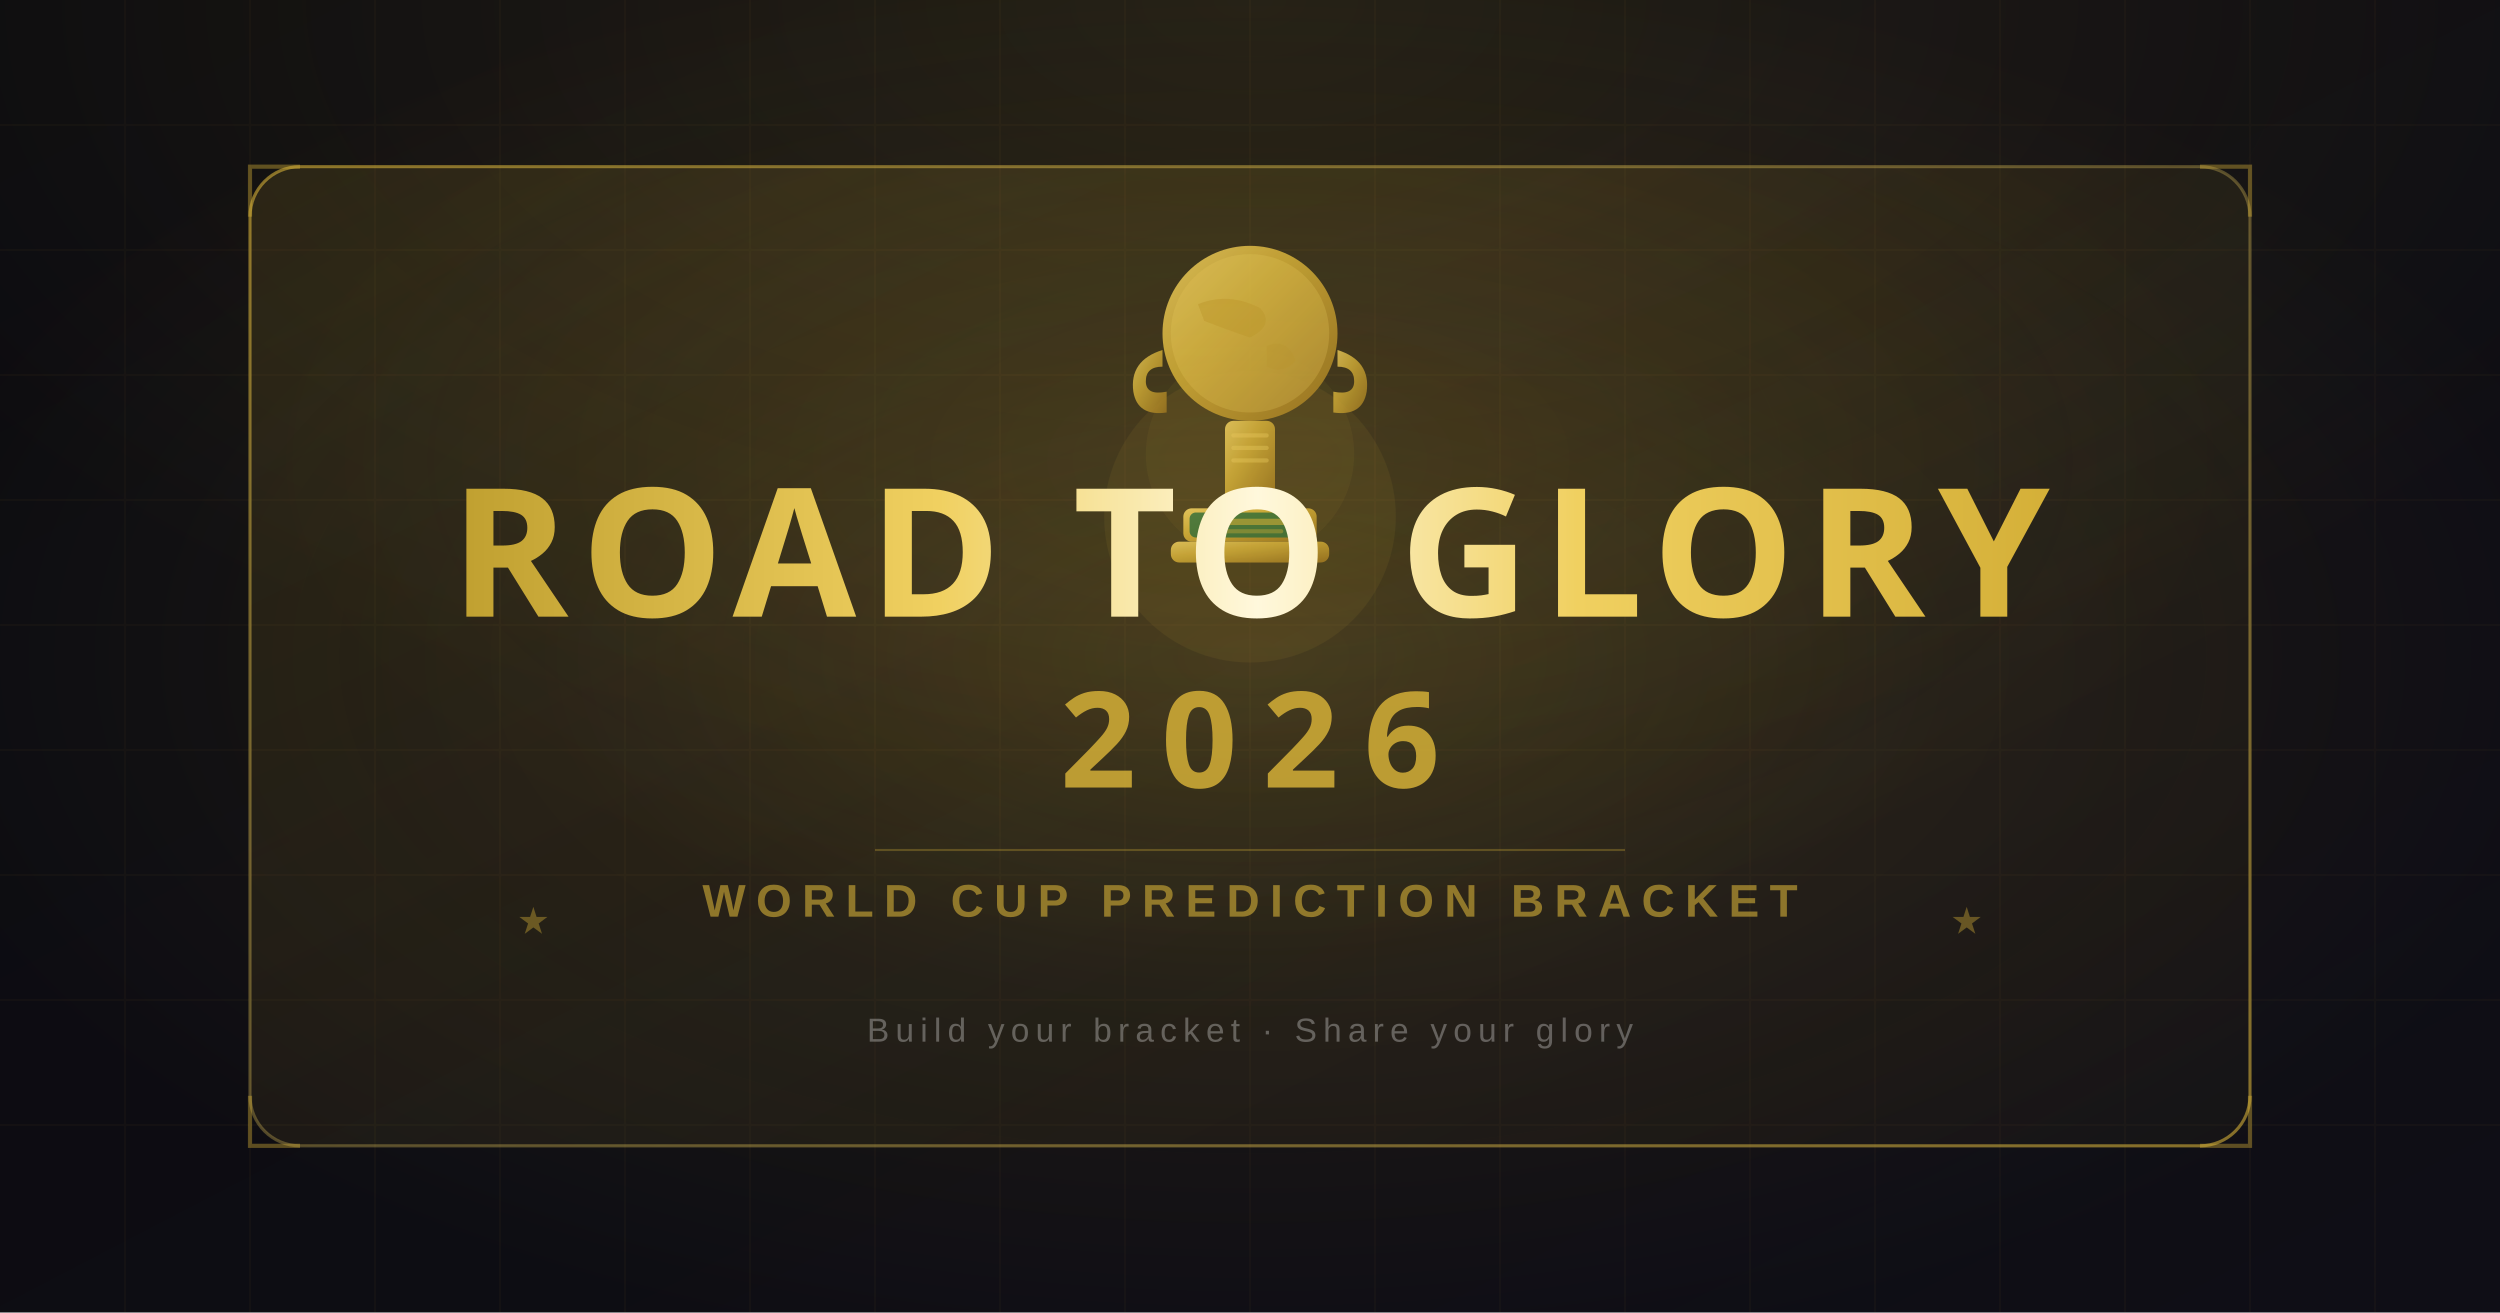
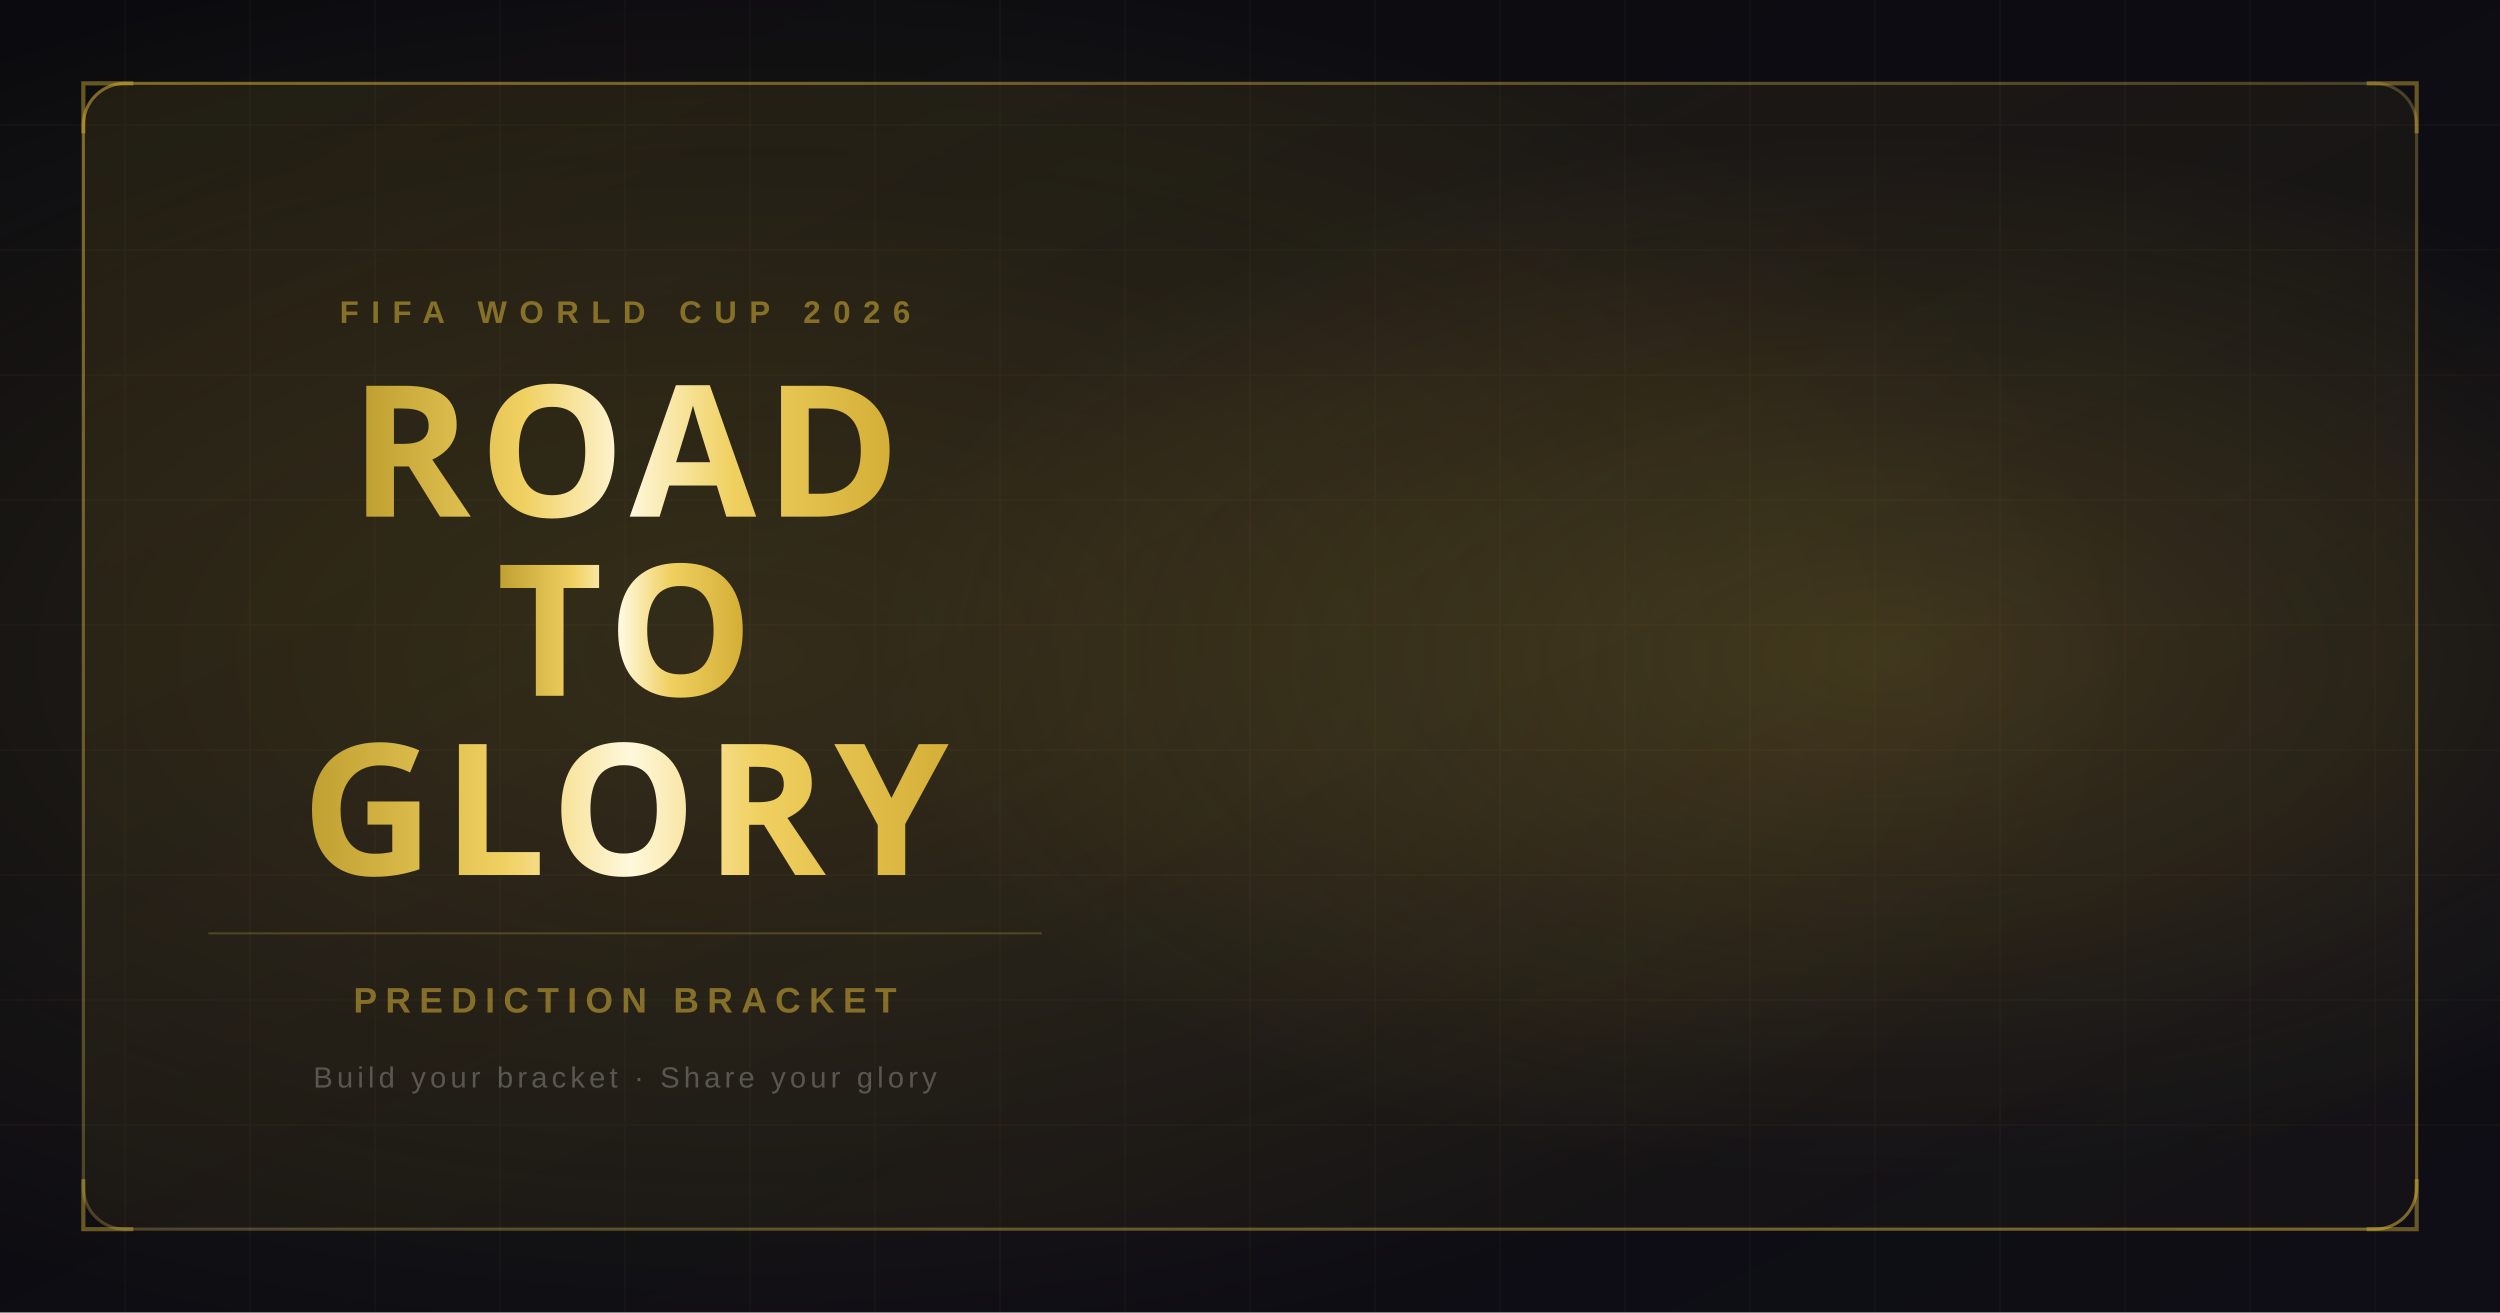
<svg xmlns="http://www.w3.org/2000/svg" width="1200" height="630" viewBox="0 0 1200 630">
  <defs>
    <linearGradient id="bg" x1="0%" y1="0%" x2="100%" y2="100%">
      <stop offset="0%" style="stop-color:#0b0b0f" />
      <stop offset="100%" style="stop-color:#0f0e16" />
    </linearGradient>
    <linearGradient id="goldTitle" x1="0%" y1="0%" x2="100%" y2="0%">
      <stop offset="0%" style="stop-color:#C0A030" />
      <stop offset="30%" style="stop-color:#F0D060" />
      <stop offset="50%" style="stop-color:#fff8dc" />
      <stop offset="70%" style="stop-color:#F0D060" />
      <stop offset="100%" style="stop-color:#D4AF37" />
    </linearGradient>
-     <radialGradient id="centerGlow" cx="50%" cy="50%" r="55%">
-       <stop offset="0%" style="stop-color:#D4AF37;stop-opacity:0.18" />
-       <stop offset="50%" style="stop-color:#D4AF37;stop-opacity:0.06" />
+     <radialGradient id="leftGlow" cx="30%" cy="50%" r="55%">
+       <stop offset="0%" style="stop-color:#D4AF37;stop-opacity:0.14" />
      <stop offset="100%" style="stop-color:#D4AF37;stop-opacity:0" />
    </radialGradient>
-     <radialGradient id="topGlow" cx="50%" cy="0%" r="60%">
-       <stop offset="0%" style="stop-color:#D4AF37;stop-opacity:0.12" />
+     <radialGradient id="rightGlow" cx="75%" cy="50%" r="40%">
+       <stop offset="0%" style="stop-color:#D4AF37;stop-opacity:0.2" />
      <stop offset="100%" style="stop-color:#D4AF37;stop-opacity:0" />
    </radialGradient>
    <linearGradient id="cardBg" x1="0%" y1="0%" x2="100%" y2="100%">
-       <stop offset="0%" style="stop-color:#D4AF37;stop-opacity:0.12" />
-       <stop offset="100%" style="stop-color:#D4AF37;stop-opacity:0.03" />
+       <stop offset="0%" style="stop-color:#D4AF37;stop-opacity:0.10" />
+       <stop offset="100%" style="stop-color:#D4AF37;stop-opacity:0.02" />
    </linearGradient>
    <linearGradient id="borderGrad" x1="0%" y1="0%" x2="100%" y2="100%">
-       <stop offset="0%" style="stop-color:#D4AF37;stop-opacity:0.6" />
-       <stop offset="50%" style="stop-color:#F0D060;stop-opacity:0.3" />
-       <stop offset="100%" style="stop-color:#D4AF37;stop-opacity:0.6" />
+       <stop offset="0%" style="stop-color:#D4AF37;stop-opacity:0.55" />
+       <stop offset="50%" style="stop-color:#F0D060;stop-opacity:0.25" />
+       <stop offset="100%" style="stop-color:#D4AF37;stop-opacity:0.55" />
    </linearGradient>
-     <linearGradient id="trophyGold" x1="0%" y1="0%" x2="100%" y2="100%">
-       <stop offset="0%" style="stop-color:#F0D060" />
-       <stop offset="40%" style="stop-color:#D4AF37" />
-       <stop offset="100%" style="stop-color:#A07820" />
+     <linearGradient id="divider" x1="0%" y1="0%" x2="0%" y2="100%">
+       <stop offset="0%" style="stop-color:#D4AF37;stop-opacity:0" />
+       <stop offset="30%" style="stop-color:#D4AF37;stop-opacity:0.35" />
+       <stop offset="70%" style="stop-color:#D4AF37;stop-opacity:0.35" />
+       <stop offset="100%" style="stop-color:#D4AF37;stop-opacity:0" />
    </linearGradient>
+     <radialGradient id="trophyVignette" cx="75%" cy="50%" r="35%">
+       <stop offset="60%" style="stop-color:#0b0b0f;stop-opacity:0" />
+       <stop offset="100%" style="stop-color:#0b0b0f;stop-opacity:0.85" />
+     </radialGradient>
  </defs>
  <rect width="1200" height="630" fill="url(#bg)" />
-   <rect width="1200" height="630" fill="url(#topGlow)" />
-   <rect width="1200" height="630" fill="url(#centerGlow)" />
-   <g opacity="0.035" stroke="#D4AF37" stroke-width="1">
+   <rect width="1200" height="630" fill="url(#leftGlow)" />
+   <rect width="1200" height="630" fill="url(#rightGlow)" />
+   <g opacity="0.03" stroke="#D4AF37" stroke-width="1">
    <line x1="60" y1="0" x2="60" y2="630" />
    <line x1="120" y1="0" x2="120" y2="630" />
    <line x1="180" y1="0" x2="180" y2="630" />
    <line x1="240" y1="0" x2="240" y2="630" />
    <line x1="300" y1="0" x2="300" y2="630" />
    <line x1="360" y1="0" x2="360" y2="630" />
    <line x1="420" y1="0" x2="420" y2="630" />
    <line x1="480" y1="0" x2="480" y2="630" />
    <line x1="540" y1="0" x2="540" y2="630" />
    <line x1="600" y1="0" x2="600" y2="630" />
    <line x1="660" y1="0" x2="660" y2="630" />
    <line x1="720" y1="0" x2="720" y2="630" />
    <line x1="780" y1="0" x2="780" y2="630" />
    <line x1="840" y1="0" x2="840" y2="630" />
    <line x1="900" y1="0" x2="900" y2="630" />
    <line x1="960" y1="0" x2="960" y2="630" />
    <line x1="1020" y1="0" x2="1020" y2="630" />
    <line x1="1080" y1="0" x2="1080" y2="630" />
    <line x1="1140" y1="0" x2="1140" y2="630" />
    <line x1="0" y1="60" x2="1200" y2="60" />
    <line x1="0" y1="120" x2="1200" y2="120" />
    <line x1="0" y1="180" x2="1200" y2="180" />
    <line x1="0" y1="240" x2="1200" y2="240" />
    <line x1="0" y1="300" x2="1200" y2="300" />
    <line x1="0" y1="360" x2="1200" y2="360" />
    <line x1="0" y1="420" x2="1200" y2="420" />
    <line x1="0" y1="480" x2="1200" y2="480" />
    <line x1="0" y1="540" x2="1200" y2="540" />
  </g>
-   <rect x="120" y="80" width="960" height="470" rx="24" fill="url(#cardBg)" stroke="url(#borderGrad)" stroke-width="1.5" />
-   <radialGradient id="innerGlow" cx="50%" cy="30%" r="50%">
-     <stop offset="0%" style="stop-color:#D4AF37;stop-opacity:0.08" />
-     <stop offset="100%" style="stop-color:#D4AF37;stop-opacity:0" />
-   </radialGradient>
-   <rect x="120" y="80" width="960" height="470" rx="24" fill="url(#innerGlow)" />
-   <g transform="translate(540, 118)" opacity="0.95">
-     <ellipse cx="60" cy="130" rx="70" ry="70" fill="#D4AF37" opacity="0.08" />
-     <ellipse cx="60" cy="100" rx="50" ry="50" fill="#D4AF37" opacity="0.06" />
-     <ellipse cx="60" cy="42" rx="42" ry="42" fill="url(#trophyGold)" opacity="0.9" />
-     <ellipse cx="60" cy="42" rx="38" ry="38" fill="#F0D060" opacity="0.25" />
-     <path d="M 35 28 Q 50 22 65 30 Q 72 38 60 44 Q 48 40 38 36 Z" fill="#C09828" opacity="0.4" />
-     <path d="M 68 48 Q 78 44 82 55 Q 76 62 68 58 Z" fill="#C09828" opacity="0.3" />
-     <path d="M 18 50 Q 2 55 4 70 Q 6 82 20 80 L 20 70 Q 10 72 10 65 Q 10 58 18 58 Z" fill="url(#trophyGold)" opacity="0.85" />
-     <path d="M 102 50 Q 118 55 116 70 Q 114 82 100 80 L 100 70 Q 110 72 110 65 Q 110 58 102 58 Z" fill="url(#trophyGold)" opacity="0.85" />
-     <rect x="48" y="84" width="24" height="42" rx="4" fill="url(#trophyGold)" opacity="0.9" />
-     <rect x="51" y="90" width="18" height="2" rx="1" fill="#F0D060" opacity="0.4" />
-     <rect x="51" y="96" width="18" height="2" rx="1" fill="#F0D060" opacity="0.4" />
-     <rect x="51" y="102" width="18" height="2" rx="1" fill="#F0D060" opacity="0.4" />
-     <rect x="28" y="126" width="64" height="16" rx="4" fill="url(#trophyGold)" opacity="0.95" />
-     <rect x="31" y="128" width="58" height="12" rx="3" fill="#2d6e3a" opacity="0.8" />
-     <rect x="38" y="131" width="44" height="3" rx="1" fill="#D4AF37" opacity="0.6" />
-     <rect x="44" y="136" width="32" height="2" rx="1" fill="#D4AF37" opacity="0.4" />
-     <rect x="22" y="142" width="76" height="10" rx="4" fill="url(#trophyGold)" opacity="0.9" />
-   </g>
-   <text x="600" y="296" font-family="'Arial Black', 'Impact', sans-serif" font-size="86" font-weight="900" text-anchor="middle" fill="url(#goldTitle)" letter-spacing="6">ROAD TO GLORY</text>
-   <text x="600" y="378" font-family="'Arial Black', 'Impact', sans-serif" font-size="64" font-weight="900" text-anchor="middle" fill="#D4AF37" letter-spacing="12" opacity="0.85">2026</text>
-   <line x1="420" y1="408" x2="780" y2="408" stroke="#D4AF37" stroke-width="1" opacity="0.3" />
-   <text x="600" y="440" font-family="Arial, sans-serif" font-size="22" font-weight="700" text-anchor="middle" fill="#D4AF37" letter-spacing="5" opacity="0.6">WORLD CUP PREDICTION BRACKET</text>
-   <text x="256" y="448" font-size="18" fill="#D4AF37" opacity="0.4" text-anchor="middle">★</text>
-   <text x="944" y="448" font-size="18" fill="#D4AF37" opacity="0.4" text-anchor="middle">★</text>
-   <text x="600" y="500" font-family="Arial, sans-serif" font-size="16" font-weight="400" text-anchor="middle" fill="rgba(255,255,255,0.3)" letter-spacing="3">Build your bracket · Share your glory</text>
-   <path d="M 120 104 L 120 80 L 144 80" stroke="#D4AF37" stroke-width="2" fill="none" opacity="0.4" />
-   <path d="M 1080 104 L 1080 80 L 1056 80" stroke="#D4AF37" stroke-width="2" fill="none" opacity="0.4" />
-   <path d="M 120 526 L 120 550 L 144 550" stroke="#D4AF37" stroke-width="2" fill="none" opacity="0.4" />
-   <path d="M 1080 526 L 1080 550 L 1056 550" stroke="#D4AF37" stroke-width="2" fill="none" opacity="0.4" />
+   <rect x="40" y="40" width="1120" height="550" rx="20" fill="url(#cardBg)" stroke="url(#borderGrad)" stroke-width="1.5" />
+   <line x1="600" y1="40" x2="600" y2="590" stroke="url(#divider)" stroke-width="1" />
+   <text x="300" y="155" font-family="Arial, sans-serif" font-size="15" font-weight="700" text-anchor="middle" fill="#D4AF37" letter-spacing="6" opacity="0.55">FIFA WORLD CUP 2026</text>
+   <text x="300" y="248" font-family="'Arial Black', Impact, sans-serif" font-size="88" font-weight="900" text-anchor="middle" fill="url(#goldTitle)" letter-spacing="4">ROAD</text>
+   <text x="300" y="334" font-family="'Arial Black', Impact, sans-serif" font-size="88" font-weight="900" text-anchor="middle" fill="url(#goldTitle)" letter-spacing="4">TO</text>
+   <text x="300" y="420" font-family="'Arial Black', Impact, sans-serif" font-size="88" font-weight="900" text-anchor="middle" fill="url(#goldTitle)" letter-spacing="4">GLORY</text>
+   <line x1="100" y1="448" x2="500" y2="448" stroke="#D4AF37" stroke-width="1" opacity="0.25" />
+   <text x="300" y="486" font-family="Arial, sans-serif" font-size="17" font-weight="700" text-anchor="middle" fill="#D4AF37" letter-spacing="4" opacity="0.55">PREDICTION BRACKET</text>
+   <text x="300" y="522" font-family="Arial, sans-serif" font-size="14" font-weight="400" text-anchor="middle" fill="rgba(255,255,255,0.25)" letter-spacing="2">Build your bracket · Share your glory</text>
+   <path d="M 40 64 L 40 40 L 64 40" stroke="#D4AF37" stroke-width="2" fill="none" opacity="0.45" />
+   <path d="M 1160 64 L 1160 40 L 1136 40" stroke="#D4AF37" stroke-width="2" fill="none" opacity="0.45" />
+   <path d="M 40 566 L 40 590 L 64 590" stroke="#D4AF37" stroke-width="2" fill="none" opacity="0.45" />
+   <path d="M 1160 566 L 1160 590 L 1136 590" stroke="#D4AF37" stroke-width="2" fill="none" opacity="0.45" />
</svg>
